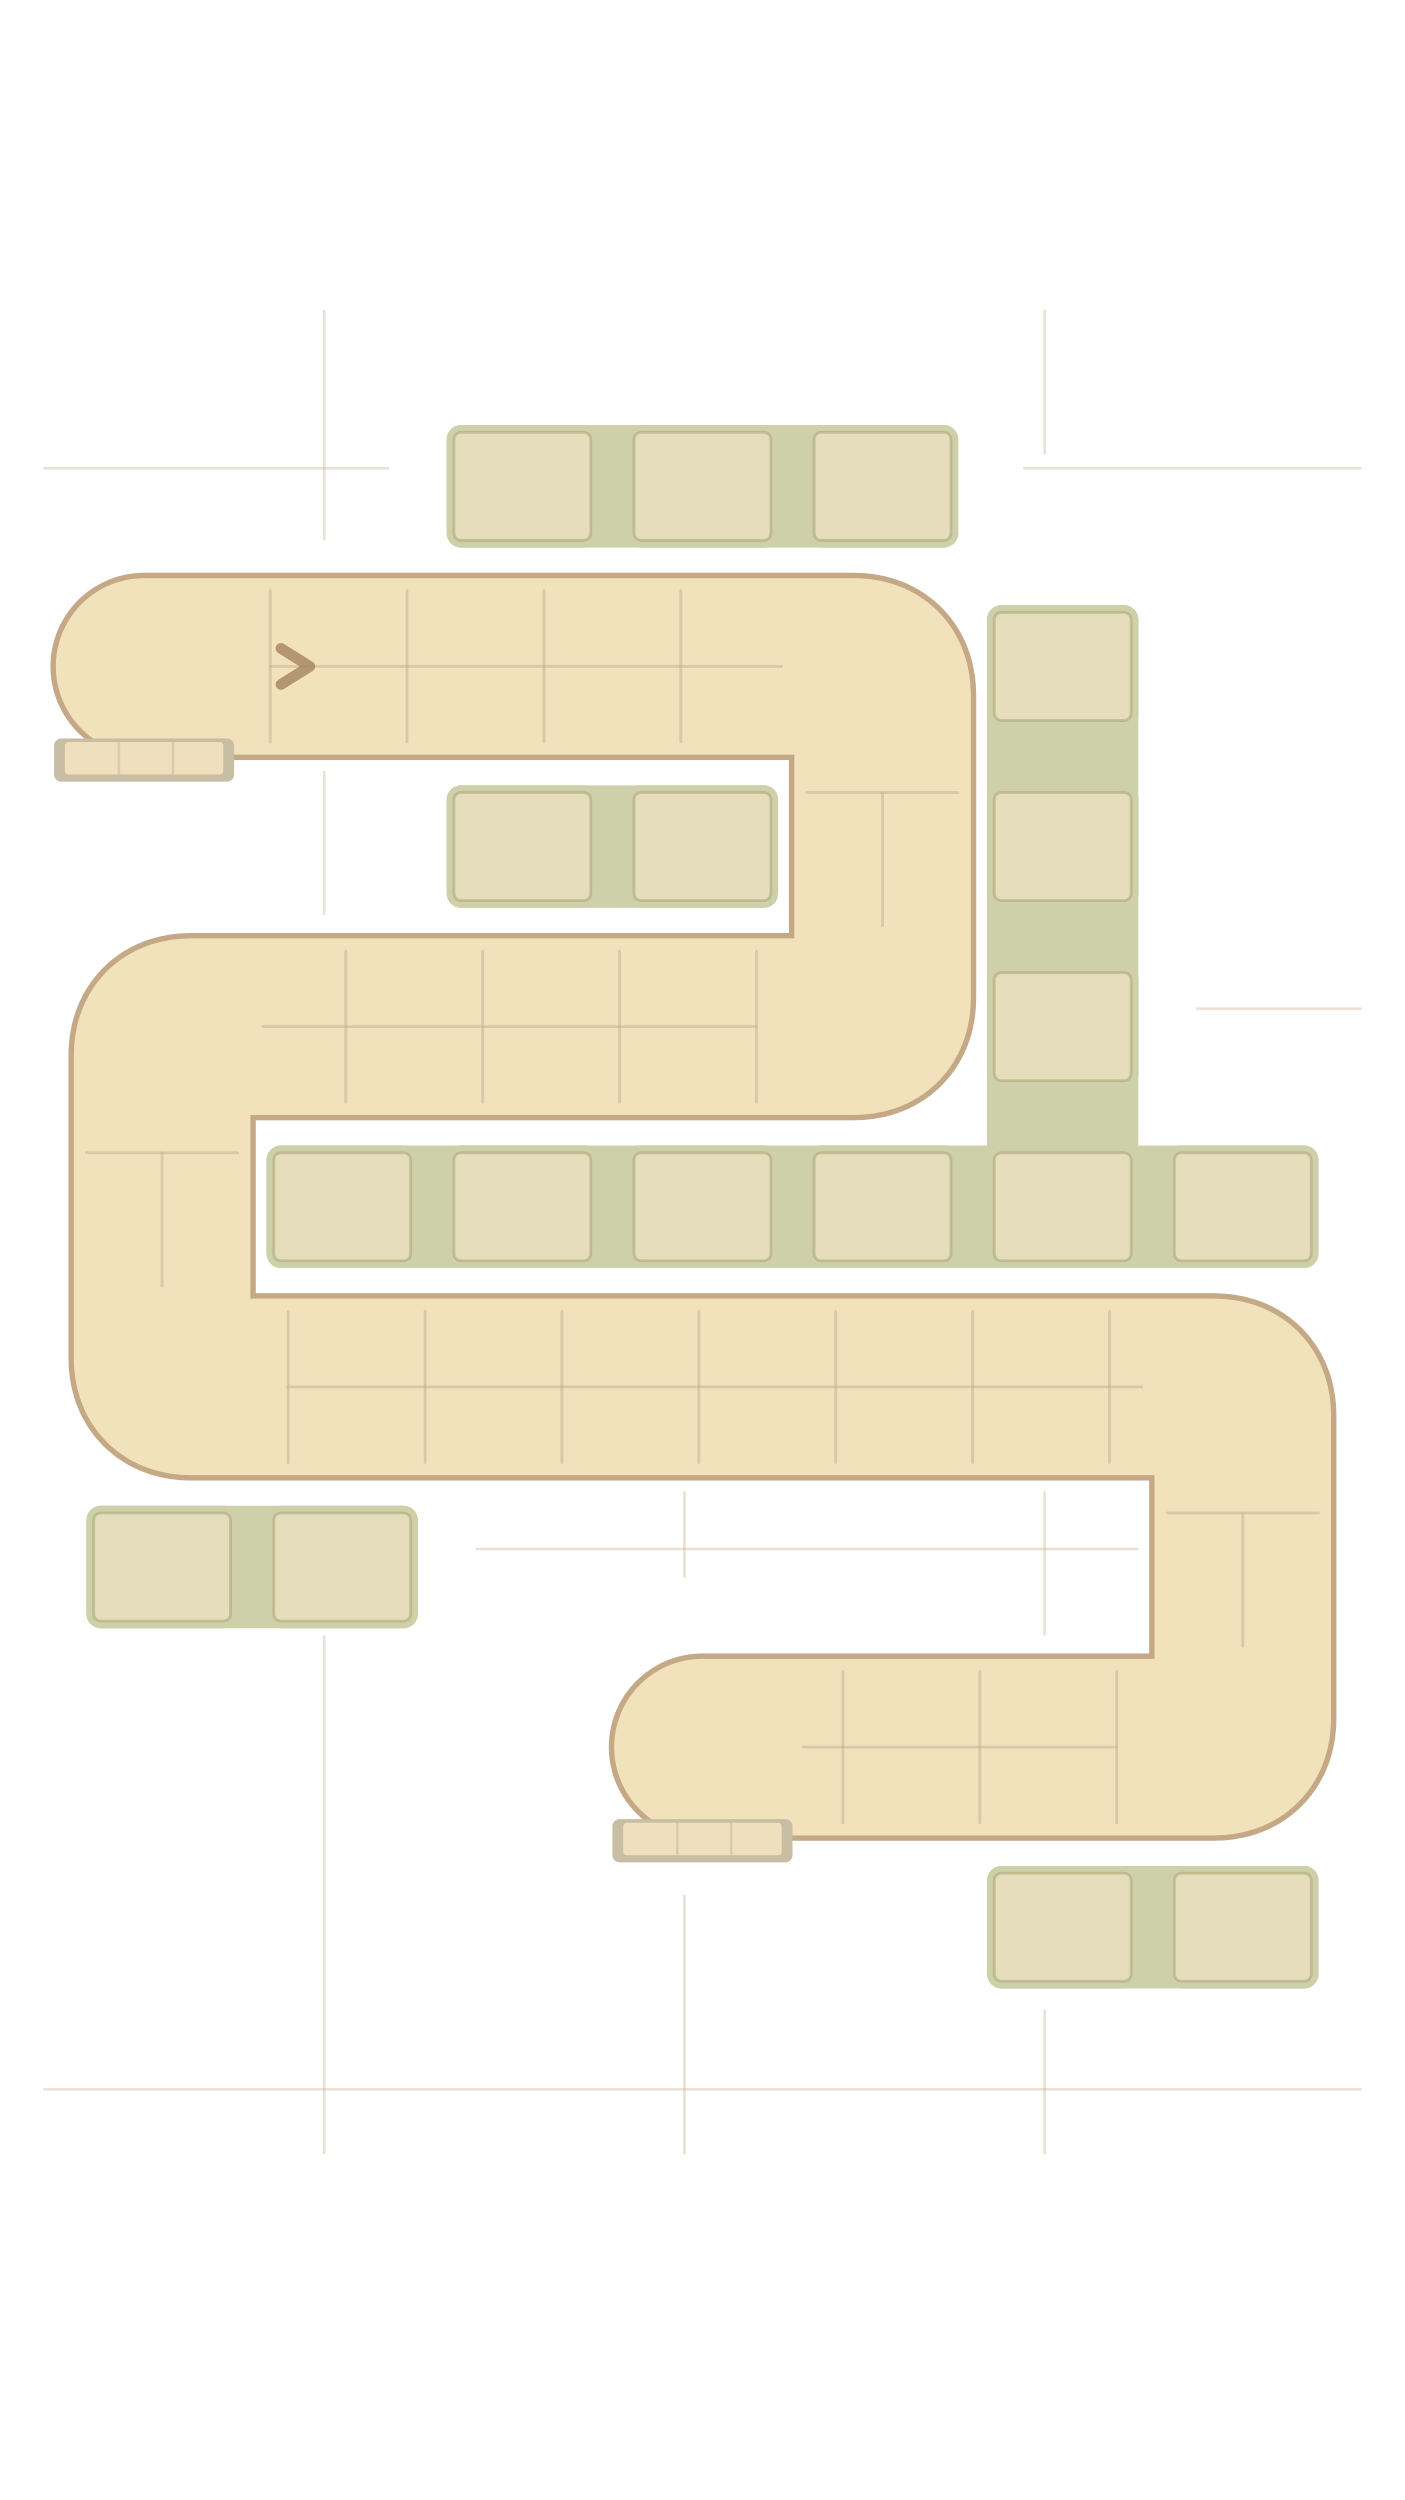
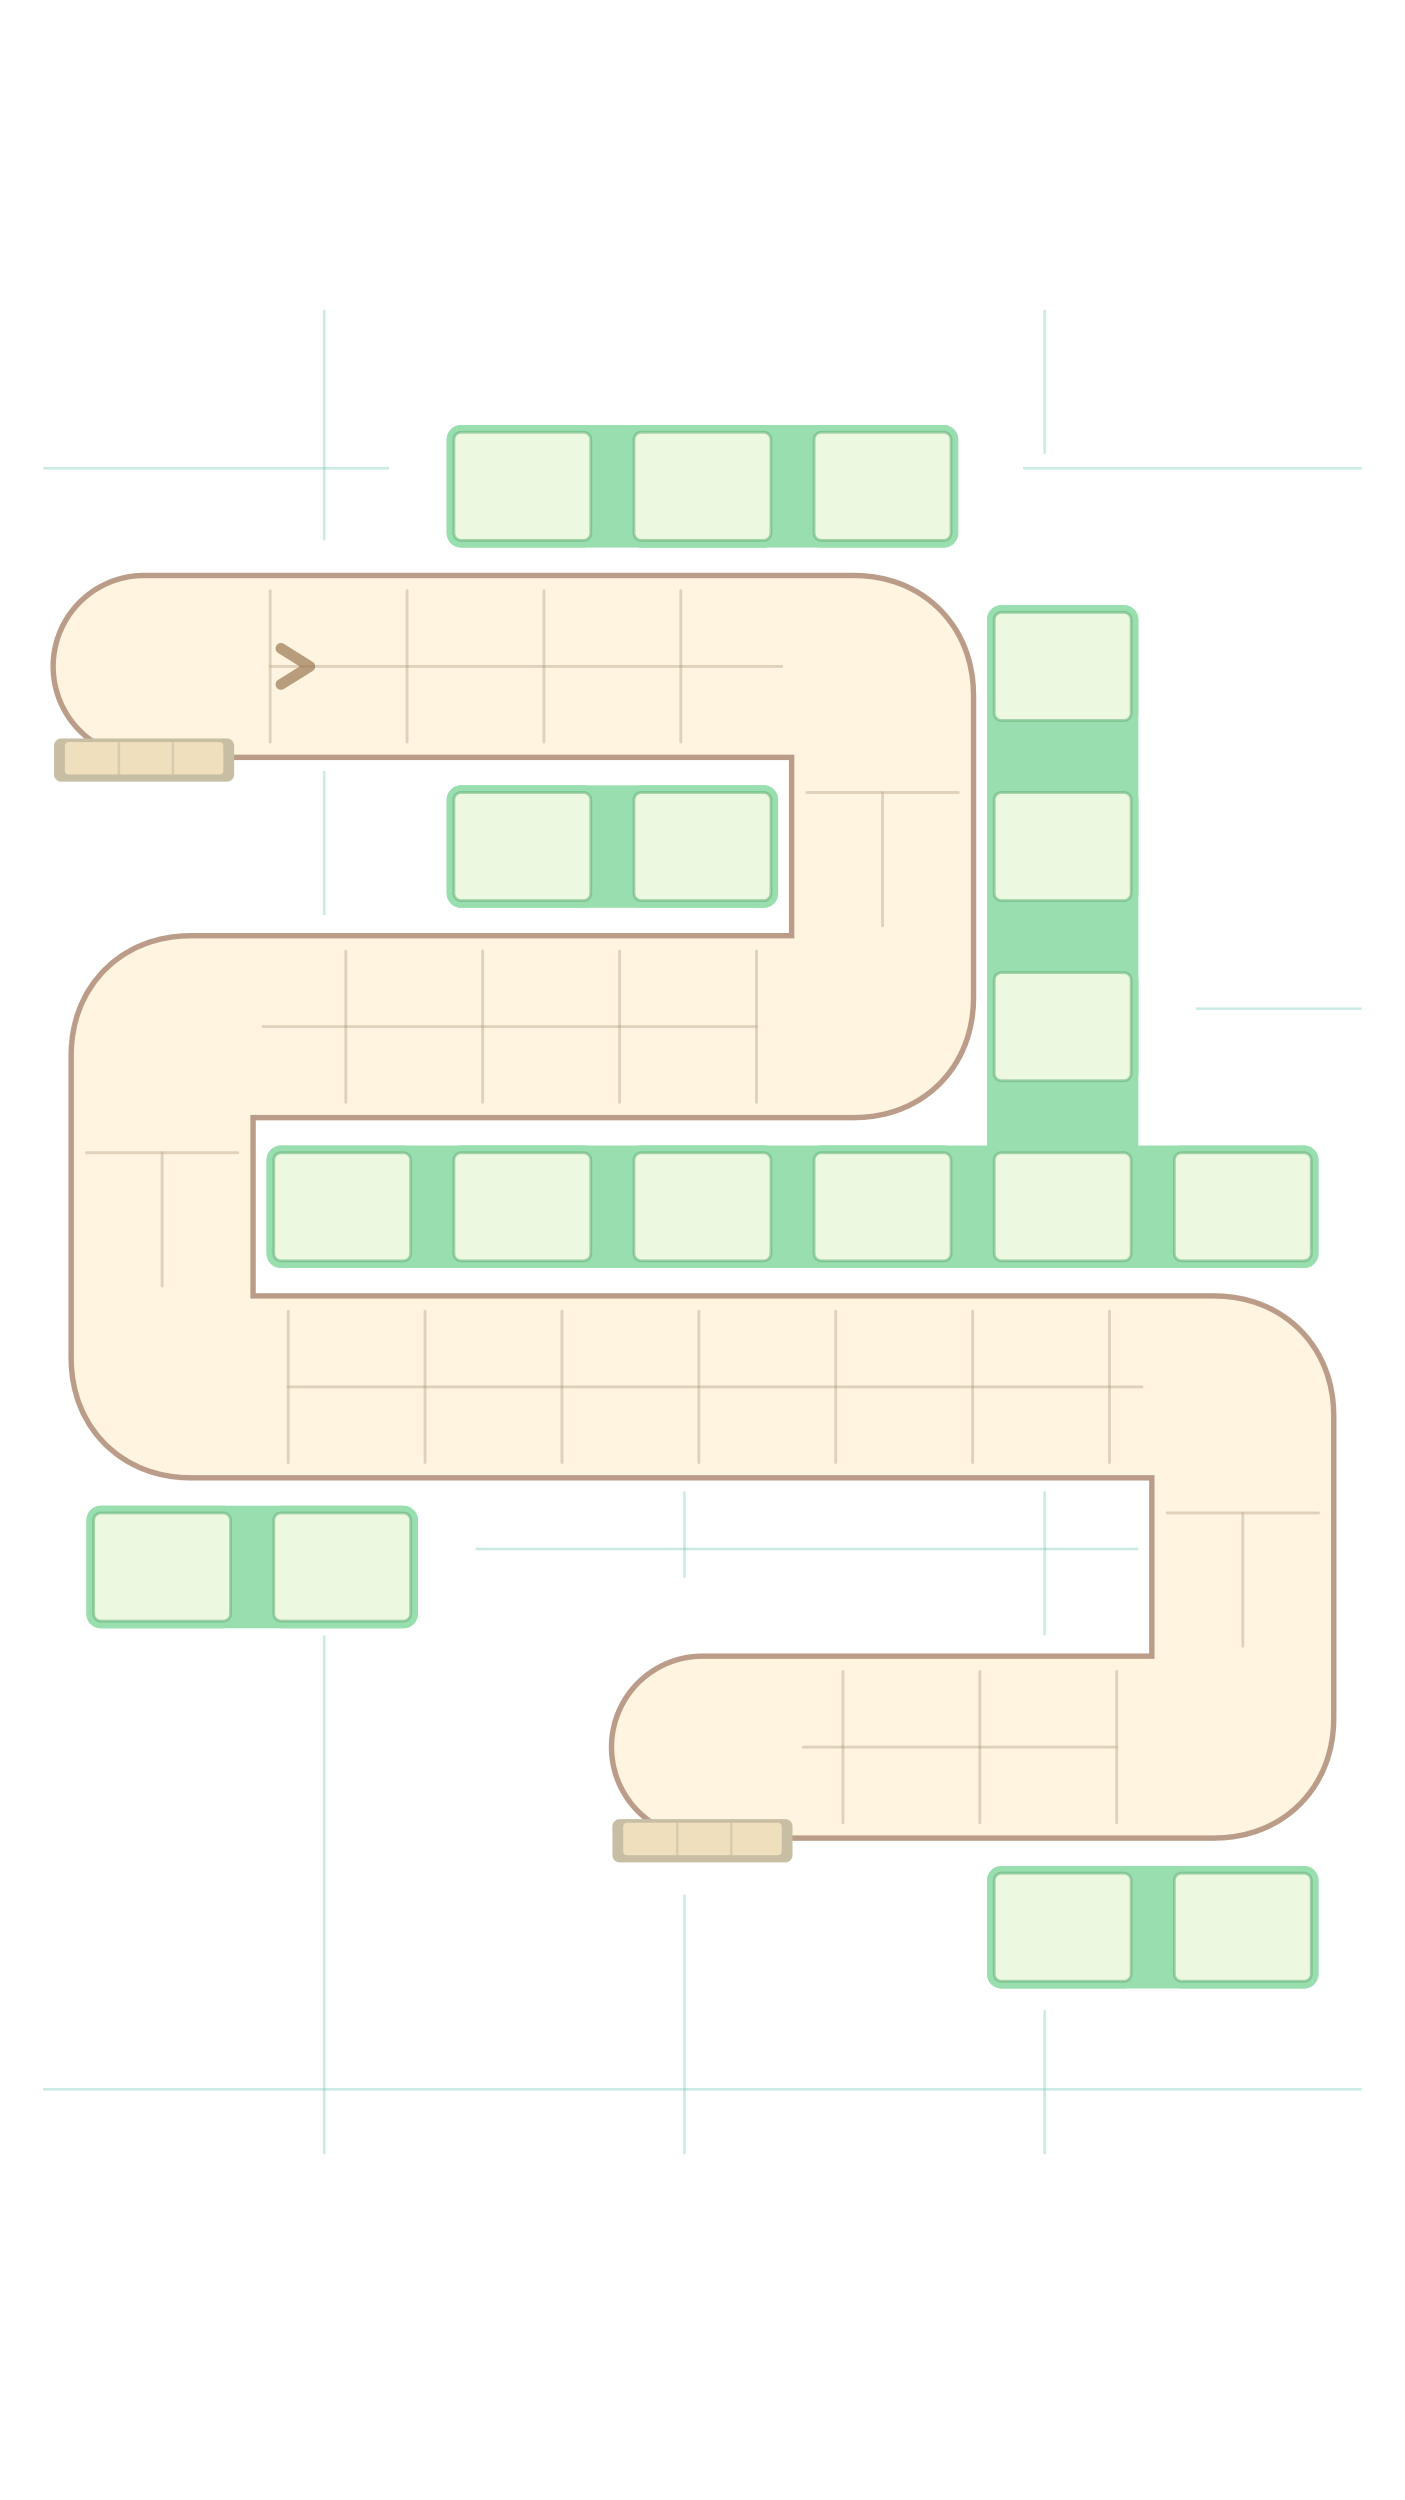
<svg xmlns="http://www.w3.org/2000/svg" width="780" height="1388" viewBox="0 0 390 694">
-   <path d="M12 130 L108 130 " fill="none" stroke="rgba(198,173,142,0.373)" stroke-width="0.7" stroke-linecap="butt" stroke-linejoin="miter" />
-   <path d="M284 130 L378 130 " fill="none" stroke="rgba(198,173,142,0.373)" stroke-width="0.7" stroke-linecap="butt" stroke-linejoin="miter" />
-   <path d="M332 280 L378 280 " fill="none" stroke="rgba(198,173,142,0.373)" stroke-width="0.7" stroke-linecap="butt" stroke-linejoin="miter" />
-   <path d="M132 430 L316 430 " fill="none" stroke="rgba(198,173,142,0.373)" stroke-width="0.7" stroke-linecap="butt" stroke-linejoin="miter" />
-   <path d="M12 580 L378 580 " fill="none" stroke="rgba(198,173,142,0.373)" stroke-width="0.7" stroke-linecap="butt" stroke-linejoin="miter" />
-   <path d="M90 86 L90 150 " fill="none" stroke="rgba(198,173,142,0.373)" stroke-width="0.7" stroke-linecap="butt" stroke-linejoin="miter" />
-   <path d="M90 214 L90 254 " fill="none" stroke="rgba(198,173,142,0.373)" stroke-width="0.7" stroke-linecap="butt" stroke-linejoin="miter" />
-   <path d="M90 454 L90 598 " fill="none" stroke="rgba(198,173,142,0.373)" stroke-width="0.7" stroke-linecap="butt" stroke-linejoin="miter" />
-   <path d="M190 414 L190 438 " fill="none" stroke="rgba(198,173,142,0.373)" stroke-width="0.7" stroke-linecap="butt" stroke-linejoin="miter" />
-   <path d="M190 526 L190 598 " fill="none" stroke="rgba(198,173,142,0.373)" stroke-width="0.7" stroke-linecap="butt" stroke-linejoin="miter" />
-   <path d="M290 86 L290 126 " fill="none" stroke="rgba(198,173,142,0.373)" stroke-width="0.7" stroke-linecap="butt" stroke-linejoin="miter" />
-   <path d="M290 414 L290 454 " fill="none" stroke="rgba(198,173,142,0.373)" stroke-width="0.7" stroke-linecap="butt" stroke-linejoin="miter" />
-   <path d="M290 558 L290 598 " fill="none" stroke="rgba(198,173,142,0.373)" stroke-width="0.7" stroke-linecap="butt" stroke-linejoin="miter" />
-   <path d="M40 185 L237 185 Q245 185 245 193 L245 277 Q245 285 237 285 L53 285 Q45 285 45 293 L45 377 Q45 385 53 385 L337 385 Q345 385 345 393 L345 477 Q345 485 337 485 L195 485 " fill="none" stroke="rgba(197,168,134,1)" stroke-width="52" stroke-linecap="round" stroke-linejoin="round" />
-   <path d="M40 185 L237 185 Q245 185 245 193 L245 277 Q245 285 237 285 L53 285 Q45 285 45 293 L45 377 Q45 385 53 385 L337 385 Q345 385 345 393 L345 477 Q345 485 337 485 L195 485 " fill="none" stroke="rgba(242,226,187,1)" stroke-width="49" stroke-linecap="round" stroke-linejoin="round" />
+   <path d="M12 130 L108 130 " fill="none" stroke="rgba(114,199,181,0.373)" stroke-width="0.7" stroke-linecap="butt" stroke-linejoin="miter" />
+   <path d="M284 130 L378 130 " fill="none" stroke="rgba(114,199,181,0.373)" stroke-width="0.7" stroke-linecap="butt" stroke-linejoin="miter" />
+   <path d="M332 280 L378 280 " fill="none" stroke="rgba(114,199,181,0.373)" stroke-width="0.7" stroke-linecap="butt" stroke-linejoin="miter" />
+   <path d="M132 430 L316 430 " fill="none" stroke="rgba(114,199,181,0.373)" stroke-width="0.7" stroke-linecap="butt" stroke-linejoin="miter" />
+   <path d="M12 580 L378 580 " fill="none" stroke="rgba(114,199,181,0.373)" stroke-width="0.7" stroke-linecap="butt" stroke-linejoin="miter" />
+   <path d="M90 86 L90 150 " fill="none" stroke="rgba(114,199,181,0.373)" stroke-width="0.7" stroke-linecap="butt" stroke-linejoin="miter" />
+   <path d="M90 214 L90 254 " fill="none" stroke="rgba(114,199,181,0.373)" stroke-width="0.7" stroke-linecap="butt" stroke-linejoin="miter" />
+   <path d="M90 454 L90 598 " fill="none" stroke="rgba(114,199,181,0.373)" stroke-width="0.7" stroke-linecap="butt" stroke-linejoin="miter" />
+   <path d="M190 414 L190 438 " fill="none" stroke="rgba(114,199,181,0.373)" stroke-width="0.7" stroke-linecap="butt" stroke-linejoin="miter" />
+   <path d="M190 526 L190 598 " fill="none" stroke="rgba(114,199,181,0.373)" stroke-width="0.7" stroke-linecap="butt" stroke-linejoin="miter" />
+   <path d="M290 86 L290 126 " fill="none" stroke="rgba(114,199,181,0.373)" stroke-width="0.7" stroke-linecap="butt" stroke-linejoin="miter" />
+   <path d="M290 414 L290 454 " fill="none" stroke="rgba(114,199,181,0.373)" stroke-width="0.7" stroke-linecap="butt" stroke-linejoin="miter" />
+   <path d="M290 558 L290 598 " fill="none" stroke="rgba(114,199,181,0.373)" stroke-width="0.7" stroke-linecap="butt" stroke-linejoin="miter" />
+   <path d="M40 185 L237 185 Q245 185 245 193 L245 277 Q245 285 237 285 L53 285 Q45 285 45 293 L45 377 Q45 385 53 385 L337 385 Q345 385 345 393 L345 477 Q345 485 337 485 L195 485 " fill="none" stroke="rgba(186,156,136,1)" stroke-width="52" stroke-linecap="round" stroke-linejoin="round" />
+   <path d="M40 185 L237 185 Q245 185 245 193 L245 277 Q245 285 237 285 L53 285 Q45 285 45 293 L45 377 Q45 385 53 385 L337 385 Q345 385 345 393 L345 477 Q345 485 337 485 L195 485 " fill="none" stroke="rgba(255,244,223,1)" stroke-width="49" stroke-linecap="round" stroke-linejoin="round" />
  <path d="M75 206 L75 164 " fill="none" stroke="rgba(196,181,155,0.549)" stroke-width="0.8" stroke-linecap="round" stroke-linejoin="round" />
  <path d="M75 185 L113 185 " fill="none" stroke="rgba(196,181,155,0.549)" stroke-width="0.8" stroke-linecap="round" stroke-linejoin="round" />
  <path d="M113 206 L113 164 " fill="none" stroke="rgba(196,181,155,0.549)" stroke-width="0.8" stroke-linecap="round" stroke-linejoin="round" />
  <path d="M113 185 L151 185 " fill="none" stroke="rgba(196,181,155,0.549)" stroke-width="0.8" stroke-linecap="round" stroke-linejoin="round" />
  <path d="M151 206 L151 164 " fill="none" stroke="rgba(196,181,155,0.549)" stroke-width="0.8" stroke-linecap="round" stroke-linejoin="round" />
  <path d="M151 185 L189 185 " fill="none" stroke="rgba(196,181,155,0.549)" stroke-width="0.8" stroke-linecap="round" stroke-linejoin="round" />
  <path d="M189 206 L189 164 " fill="none" stroke="rgba(196,181,155,0.549)" stroke-width="0.8" stroke-linecap="round" stroke-linejoin="round" />
  <path d="M189 185 L217 185 " fill="none" stroke="rgba(196,181,155,0.549)" stroke-width="0.8" stroke-linecap="round" stroke-linejoin="round" />
  <path d="M224 220 L266 220 " fill="none" stroke="rgba(196,181,155,0.549)" stroke-width="0.8" stroke-linecap="round" stroke-linejoin="round" />
  <path d="M245 220 L245 257 " fill="none" stroke="rgba(196,181,155,0.549)" stroke-width="0.8" stroke-linecap="round" stroke-linejoin="round" />
  <path d="M210 264 L210 306 " fill="none" stroke="rgba(196,181,155,0.549)" stroke-width="0.8" stroke-linecap="round" stroke-linejoin="round" />
  <path d="M210 285 L172 285 " fill="none" stroke="rgba(196,181,155,0.549)" stroke-width="0.8" stroke-linecap="round" stroke-linejoin="round" />
  <path d="M172 264 L172 306 " fill="none" stroke="rgba(196,181,155,0.549)" stroke-width="0.8" stroke-linecap="round" stroke-linejoin="round" />
  <path d="M172 285 L134 285 " fill="none" stroke="rgba(196,181,155,0.549)" stroke-width="0.8" stroke-linecap="round" stroke-linejoin="round" />
  <path d="M134 264 L134 306 " fill="none" stroke="rgba(196,181,155,0.549)" stroke-width="0.8" stroke-linecap="round" stroke-linejoin="round" />
  <path d="M134 285 L96 285 " fill="none" stroke="rgba(196,181,155,0.549)" stroke-width="0.8" stroke-linecap="round" stroke-linejoin="round" />
  <path d="M96 264 L96 306 " fill="none" stroke="rgba(196,181,155,0.549)" stroke-width="0.8" stroke-linecap="round" stroke-linejoin="round" />
  <path d="M96 285 L73 285 " fill="none" stroke="rgba(196,181,155,0.549)" stroke-width="0.8" stroke-linecap="round" stroke-linejoin="round" />
  <path d="M24 320 L66 320 " fill="none" stroke="rgba(196,181,155,0.549)" stroke-width="0.8" stroke-linecap="round" stroke-linejoin="round" />
  <path d="M45 320 L45 357 " fill="none" stroke="rgba(196,181,155,0.549)" stroke-width="0.8" stroke-linecap="round" stroke-linejoin="round" />
  <path d="M80 406 L80 364 " fill="none" stroke="rgba(196,181,155,0.549)" stroke-width="0.8" stroke-linecap="round" stroke-linejoin="round" />
  <path d="M80 385 L118 385 " fill="none" stroke="rgba(196,181,155,0.549)" stroke-width="0.8" stroke-linecap="round" stroke-linejoin="round" />
  <path d="M118 406 L118 364 " fill="none" stroke="rgba(196,181,155,0.549)" stroke-width="0.8" stroke-linecap="round" stroke-linejoin="round" />
  <path d="M118 385 L156 385 " fill="none" stroke="rgba(196,181,155,0.549)" stroke-width="0.8" stroke-linecap="round" stroke-linejoin="round" />
  <path d="M156 406 L156 364 " fill="none" stroke="rgba(196,181,155,0.549)" stroke-width="0.8" stroke-linecap="round" stroke-linejoin="round" />
  <path d="M156 385 L194 385 " fill="none" stroke="rgba(196,181,155,0.549)" stroke-width="0.8" stroke-linecap="round" stroke-linejoin="round" />
  <path d="M194 406 L194 364 " fill="none" stroke="rgba(196,181,155,0.549)" stroke-width="0.8" stroke-linecap="round" stroke-linejoin="round" />
  <path d="M194 385 L232 385 " fill="none" stroke="rgba(196,181,155,0.549)" stroke-width="0.8" stroke-linecap="round" stroke-linejoin="round" />
  <path d="M232 406 L232 364 " fill="none" stroke="rgba(196,181,155,0.549)" stroke-width="0.8" stroke-linecap="round" stroke-linejoin="round" />
  <path d="M232 385 L270 385 " fill="none" stroke="rgba(196,181,155,0.549)" stroke-width="0.8" stroke-linecap="round" stroke-linejoin="round" />
  <path d="M270 406 L270 364 " fill="none" stroke="rgba(196,181,155,0.549)" stroke-width="0.8" stroke-linecap="round" stroke-linejoin="round" />
  <path d="M270 385 L308 385 " fill="none" stroke="rgba(196,181,155,0.549)" stroke-width="0.8" stroke-linecap="round" stroke-linejoin="round" />
  <path d="M308 406 L308 364 " fill="none" stroke="rgba(196,181,155,0.549)" stroke-width="0.8" stroke-linecap="round" stroke-linejoin="round" />
  <path d="M308 385 L317 385 " fill="none" stroke="rgba(196,181,155,0.549)" stroke-width="0.8" stroke-linecap="round" stroke-linejoin="round" />
  <path d="M324 420 L366 420 " fill="none" stroke="rgba(196,181,155,0.549)" stroke-width="0.8" stroke-linecap="round" stroke-linejoin="round" />
  <path d="M345 420 L345 457 " fill="none" stroke="rgba(196,181,155,0.549)" stroke-width="0.8" stroke-linecap="round" stroke-linejoin="round" />
  <path d="M310 464 L310 506 " fill="none" stroke="rgba(196,181,155,0.549)" stroke-width="0.8" stroke-linecap="round" stroke-linejoin="round" />
  <path d="M310 485 L272 485 " fill="none" stroke="rgba(196,181,155,0.549)" stroke-width="0.8" stroke-linecap="round" stroke-linejoin="round" />
  <path d="M272 464 L272 506 " fill="none" stroke="rgba(196,181,155,0.549)" stroke-width="0.8" stroke-linecap="round" stroke-linejoin="round" />
  <path d="M272 485 L234 485 " fill="none" stroke="rgba(196,181,155,0.549)" stroke-width="0.8" stroke-linecap="round" stroke-linejoin="round" />
  <path d="M234 464 L234 506 " fill="none" stroke="rgba(196,181,155,0.549)" stroke-width="0.8" stroke-linecap="round" stroke-linejoin="round" />
  <path d="M234 485 L223 485 " fill="none" stroke="rgba(196,181,155,0.549)" stroke-width="0.8" stroke-linecap="round" stroke-linejoin="round" />
-   <rect x="274" y="168" width="42" height="84" rx="4" fill="rgba(206,208,169,1)" stroke="none" stroke-width="0.8" stroke-linecap="round" stroke-linejoin="round" />
-   <rect x="124" y="218" width="92" height="34" rx="4" fill="rgba(206,208,169,1)" stroke="none" stroke-width="0.8" stroke-linecap="round" stroke-linejoin="round" />
-   <rect x="174" y="118" width="92" height="34" rx="4" fill="rgba(206,208,169,1)" stroke="none" stroke-width="0.8" stroke-linecap="round" stroke-linejoin="round" />
-   <rect x="124" y="118" width="92" height="34" rx="4" fill="rgba(206,208,169,1)" stroke="none" stroke-width="0.8" stroke-linecap="round" stroke-linejoin="round" />
-   <rect x="274" y="218" width="42" height="84" rx="4" fill="rgba(206,208,169,1)" stroke="none" stroke-width="0.8" stroke-linecap="round" stroke-linejoin="round" />
-   <rect x="274" y="268" width="42" height="84" rx="4" fill="rgba(206,208,169,1)" stroke="none" stroke-width="0.8" stroke-linecap="round" stroke-linejoin="round" />
-   <rect x="74" y="318" width="92" height="34" rx="4" fill="rgba(206,208,169,1)" stroke="none" stroke-width="0.8" stroke-linecap="round" stroke-linejoin="round" />
-   <rect x="124" y="318" width="92" height="34" rx="4" fill="rgba(206,208,169,1)" stroke="none" stroke-width="0.8" stroke-linecap="round" stroke-linejoin="round" />
-   <rect x="174" y="318" width="92" height="34" rx="4" fill="rgba(206,208,169,1)" stroke="none" stroke-width="0.8" stroke-linecap="round" stroke-linejoin="round" />
-   <rect x="224" y="318" width="92" height="34" rx="4" fill="rgba(206,208,169,1)" stroke="none" stroke-width="0.8" stroke-linecap="round" stroke-linejoin="round" />
-   <rect x="24" y="418" width="92" height="34" rx="4" fill="rgba(206,208,169,1)" stroke="none" stroke-width="0.8" stroke-linecap="round" stroke-linejoin="round" />
-   <rect x="274" y="518" width="92" height="34" rx="4" fill="rgba(206,208,169,1)" stroke="none" stroke-width="0.8" stroke-linecap="round" stroke-linejoin="round" />
-   <rect x="274" y="318" width="92" height="34" rx="4" fill="rgba(206,208,169,1)" stroke="none" stroke-width="0.8" stroke-linecap="round" stroke-linejoin="round" />
-   <rect x="274" y="168" width="42" height="34" rx="4" fill="rgba(206,208,169,1)" stroke="none" stroke-width="0.8" stroke-linecap="round" stroke-linejoin="round" />
-   <rect x="124" y="218" width="42" height="34" rx="4" fill="rgba(206,208,169,1)" stroke="none" stroke-width="0.8" stroke-linecap="round" stroke-linejoin="round" />
-   <rect x="174" y="218" width="42" height="34" rx="4" fill="rgba(206,208,169,1)" stroke="none" stroke-width="0.8" stroke-linecap="round" stroke-linejoin="round" />
-   <rect x="174" y="118" width="42" height="34" rx="4" fill="rgba(206,208,169,1)" stroke="none" stroke-width="0.8" stroke-linecap="round" stroke-linejoin="round" />
-   <rect x="274" y="218" width="42" height="34" rx="4" fill="rgba(206,208,169,1)" stroke="none" stroke-width="0.8" stroke-linecap="round" stroke-linejoin="round" />
-   <rect x="274" y="268" width="42" height="34" rx="4" fill="rgba(206,208,169,1)" stroke="none" stroke-width="0.8" stroke-linecap="round" stroke-linejoin="round" />
-   <rect x="74" y="318" width="42" height="34" rx="4" fill="rgba(206,208,169,1)" stroke="none" stroke-width="0.8" stroke-linecap="round" stroke-linejoin="round" />
-   <rect x="124" y="318" width="42" height="34" rx="4" fill="rgba(206,208,169,1)" stroke="none" stroke-width="0.8" stroke-linecap="round" stroke-linejoin="round" />
-   <rect x="174" y="318" width="42" height="34" rx="4" fill="rgba(206,208,169,1)" stroke="none" stroke-width="0.8" stroke-linecap="round" stroke-linejoin="round" />
-   <rect x="224" y="318" width="42" height="34" rx="4" fill="rgba(206,208,169,1)" stroke="none" stroke-width="0.8" stroke-linecap="round" stroke-linejoin="round" />
-   <rect x="74" y="418" width="42" height="34" rx="4" fill="rgba(206,208,169,1)" stroke="none" stroke-width="0.8" stroke-linecap="round" stroke-linejoin="round" />
-   <rect x="24" y="418" width="42" height="34" rx="4" fill="rgba(206,208,169,1)" stroke="none" stroke-width="0.8" stroke-linecap="round" stroke-linejoin="round" />
-   <rect x="274" y="518" width="42" height="34" rx="4" fill="rgba(206,208,169,1)" stroke="none" stroke-width="0.8" stroke-linecap="round" stroke-linejoin="round" />
-   <rect x="274" y="318" width="42" height="34" rx="4" fill="rgba(206,208,169,1)" stroke="none" stroke-width="0.8" stroke-linecap="round" stroke-linejoin="round" />
-   <rect x="324" y="318" width="42" height="34" rx="4" fill="rgba(206,208,169,1)" stroke="none" stroke-width="0.8" stroke-linecap="round" stroke-linejoin="round" />
-   <rect x="324" y="518" width="42" height="34" rx="4" fill="rgba(206,208,169,1)" stroke="none" stroke-width="0.8" stroke-linecap="round" stroke-linejoin="round" />
-   <rect x="224" y="118" width="42" height="34" rx="4" fill="rgba(206,208,169,1)" stroke="none" stroke-width="0.8" stroke-linecap="round" stroke-linejoin="round" />
-   <rect x="124" y="118" width="42" height="34" rx="4" fill="rgba(206,208,169,1)" stroke="none" stroke-width="0.8" stroke-linecap="round" stroke-linejoin="round" />
-   <rect x="276" y="170" width="38" height="30" rx="2" fill="rgba(230,221,188,1)" stroke="none" stroke-width="0.8" stroke-linecap="round" stroke-linejoin="round" />
-   <rect x="276" y="170" width="38" height="30" rx="2" fill="none" stroke="rgba(166,161,111,0.49)" stroke-width="0.8" stroke-linecap="round" stroke-linejoin="round" />
-   <rect x="126" y="220" width="38" height="30" rx="2" fill="rgba(230,221,188,1)" stroke="none" stroke-width="0.8" stroke-linecap="round" stroke-linejoin="round" />
-   <rect x="126" y="220" width="38" height="30" rx="2" fill="none" stroke="rgba(166,161,111,0.49)" stroke-width="0.8" stroke-linecap="round" stroke-linejoin="round" />
-   <rect x="176" y="220" width="38" height="30" rx="2" fill="rgba(230,221,188,1)" stroke="none" stroke-width="0.8" stroke-linecap="round" stroke-linejoin="round" />
-   <rect x="176" y="220" width="38" height="30" rx="2" fill="none" stroke="rgba(166,161,111,0.49)" stroke-width="0.8" stroke-linecap="round" stroke-linejoin="round" />
-   <rect x="176" y="120" width="38" height="30" rx="2" fill="rgba(230,221,188,1)" stroke="none" stroke-width="0.8" stroke-linecap="round" stroke-linejoin="round" />
-   <rect x="176" y="120" width="38" height="30" rx="2" fill="none" stroke="rgba(166,161,111,0.49)" stroke-width="0.8" stroke-linecap="round" stroke-linejoin="round" />
-   <rect x="276" y="220" width="38" height="30" rx="2" fill="rgba(230,221,188,1)" stroke="none" stroke-width="0.8" stroke-linecap="round" stroke-linejoin="round" />
-   <rect x="276" y="220" width="38" height="30" rx="2" fill="none" stroke="rgba(166,161,111,0.49)" stroke-width="0.8" stroke-linecap="round" stroke-linejoin="round" />
-   <rect x="276" y="270" width="38" height="30" rx="2" fill="rgba(230,221,188,1)" stroke="none" stroke-width="0.8" stroke-linecap="round" stroke-linejoin="round" />
-   <rect x="276" y="270" width="38" height="30" rx="2" fill="none" stroke="rgba(166,161,111,0.49)" stroke-width="0.8" stroke-linecap="round" stroke-linejoin="round" />
-   <rect x="76" y="320" width="38" height="30" rx="2" fill="rgba(230,221,188,1)" stroke="none" stroke-width="0.8" stroke-linecap="round" stroke-linejoin="round" />
-   <rect x="76" y="320" width="38" height="30" rx="2" fill="none" stroke="rgba(166,161,111,0.49)" stroke-width="0.8" stroke-linecap="round" stroke-linejoin="round" />
-   <rect x="126" y="320" width="38" height="30" rx="2" fill="rgba(230,221,188,1)" stroke="none" stroke-width="0.8" stroke-linecap="round" stroke-linejoin="round" />
-   <rect x="126" y="320" width="38" height="30" rx="2" fill="none" stroke="rgba(166,161,111,0.49)" stroke-width="0.8" stroke-linecap="round" stroke-linejoin="round" />
-   <rect x="176" y="320" width="38" height="30" rx="2" fill="rgba(230,221,188,1)" stroke="none" stroke-width="0.8" stroke-linecap="round" stroke-linejoin="round" />
-   <rect x="176" y="320" width="38" height="30" rx="2" fill="none" stroke="rgba(166,161,111,0.49)" stroke-width="0.8" stroke-linecap="round" stroke-linejoin="round" />
-   <rect x="226" y="320" width="38" height="30" rx="2" fill="rgba(230,221,188,1)" stroke="none" stroke-width="0.8" stroke-linecap="round" stroke-linejoin="round" />
-   <rect x="226" y="320" width="38" height="30" rx="2" fill="none" stroke="rgba(166,161,111,0.49)" stroke-width="0.8" stroke-linecap="round" stroke-linejoin="round" />
-   <rect x="76" y="420" width="38" height="30" rx="2" fill="rgba(230,221,188,1)" stroke="none" stroke-width="0.8" stroke-linecap="round" stroke-linejoin="round" />
-   <rect x="76" y="420" width="38" height="30" rx="2" fill="none" stroke="rgba(166,161,111,0.49)" stroke-width="0.8" stroke-linecap="round" stroke-linejoin="round" />
-   <rect x="26" y="420" width="38" height="30" rx="2" fill="rgba(230,221,188,1)" stroke="none" stroke-width="0.8" stroke-linecap="round" stroke-linejoin="round" />
-   <rect x="26" y="420" width="38" height="30" rx="2" fill="none" stroke="rgba(166,161,111,0.49)" stroke-width="0.8" stroke-linecap="round" stroke-linejoin="round" />
-   <rect x="276" y="520" width="38" height="30" rx="2" fill="rgba(230,221,188,1)" stroke="none" stroke-width="0.8" stroke-linecap="round" stroke-linejoin="round" />
-   <rect x="276" y="520" width="38" height="30" rx="2" fill="none" stroke="rgba(166,161,111,0.49)" stroke-width="0.8" stroke-linecap="round" stroke-linejoin="round" />
-   <rect x="276" y="320" width="38" height="30" rx="2" fill="rgba(230,221,188,1)" stroke="none" stroke-width="0.8" stroke-linecap="round" stroke-linejoin="round" />
-   <rect x="276" y="320" width="38" height="30" rx="2" fill="none" stroke="rgba(166,161,111,0.49)" stroke-width="0.8" stroke-linecap="round" stroke-linejoin="round" />
-   <rect x="326" y="320" width="38" height="30" rx="2" fill="rgba(230,221,188,1)" stroke="none" stroke-width="0.8" stroke-linecap="round" stroke-linejoin="round" />
-   <rect x="326" y="320" width="38" height="30" rx="2" fill="none" stroke="rgba(166,161,111,0.49)" stroke-width="0.8" stroke-linecap="round" stroke-linejoin="round" />
-   <rect x="326" y="520" width="38" height="30" rx="2" fill="rgba(230,221,188,1)" stroke="none" stroke-width="0.8" stroke-linecap="round" stroke-linejoin="round" />
-   <rect x="326" y="520" width="38" height="30" rx="2" fill="none" stroke="rgba(166,161,111,0.49)" stroke-width="0.8" stroke-linecap="round" stroke-linejoin="round" />
-   <rect x="226" y="120" width="38" height="30" rx="2" fill="rgba(230,221,188,1)" stroke="none" stroke-width="0.8" stroke-linecap="round" stroke-linejoin="round" />
-   <rect x="226" y="120" width="38" height="30" rx="2" fill="none" stroke="rgba(166,161,111,0.49)" stroke-width="0.8" stroke-linecap="round" stroke-linejoin="round" />
-   <rect x="126" y="120" width="38" height="30" rx="2" fill="rgba(230,221,188,1)" stroke="none" stroke-width="0.8" stroke-linecap="round" stroke-linejoin="round" />
-   <rect x="126" y="120" width="38" height="30" rx="2" fill="none" stroke="rgba(166,161,111,0.49)" stroke-width="0.8" stroke-linecap="round" stroke-linejoin="round" />
+   <rect x="274" y="168" width="42" height="84" rx="4" fill="rgba(152,222,175,1)" stroke="none" stroke-width="0.8" stroke-linecap="round" stroke-linejoin="round" />
+   <rect x="124" y="218" width="92" height="34" rx="4" fill="rgba(152,222,175,1)" stroke="none" stroke-width="0.8" stroke-linecap="round" stroke-linejoin="round" />
+   <rect x="174" y="118" width="92" height="34" rx="4" fill="rgba(152,222,175,1)" stroke="none" stroke-width="0.8" stroke-linecap="round" stroke-linejoin="round" />
+   <rect x="124" y="118" width="92" height="34" rx="4" fill="rgba(152,222,175,1)" stroke="none" stroke-width="0.8" stroke-linecap="round" stroke-linejoin="round" />
+   <rect x="274" y="218" width="42" height="84" rx="4" fill="rgba(152,222,175,1)" stroke="none" stroke-width="0.8" stroke-linecap="round" stroke-linejoin="round" />
+   <rect x="274" y="268" width="42" height="84" rx="4" fill="rgba(152,222,175,1)" stroke="none" stroke-width="0.8" stroke-linecap="round" stroke-linejoin="round" />
+   <rect x="74" y="318" width="92" height="34" rx="4" fill="rgba(152,222,175,1)" stroke="none" stroke-width="0.8" stroke-linecap="round" stroke-linejoin="round" />
+   <rect x="124" y="318" width="92" height="34" rx="4" fill="rgba(152,222,175,1)" stroke="none" stroke-width="0.8" stroke-linecap="round" stroke-linejoin="round" />
+   <rect x="174" y="318" width="92" height="34" rx="4" fill="rgba(152,222,175,1)" stroke="none" stroke-width="0.8" stroke-linecap="round" stroke-linejoin="round" />
+   <rect x="224" y="318" width="92" height="34" rx="4" fill="rgba(152,222,175,1)" stroke="none" stroke-width="0.8" stroke-linecap="round" stroke-linejoin="round" />
+   <rect x="24" y="418" width="92" height="34" rx="4" fill="rgba(152,222,175,1)" stroke="none" stroke-width="0.8" stroke-linecap="round" stroke-linejoin="round" />
+   <rect x="274" y="518" width="92" height="34" rx="4" fill="rgba(152,222,175,1)" stroke="none" stroke-width="0.8" stroke-linecap="round" stroke-linejoin="round" />
+   <rect x="274" y="318" width="92" height="34" rx="4" fill="rgba(152,222,175,1)" stroke="none" stroke-width="0.8" stroke-linecap="round" stroke-linejoin="round" />
+   <rect x="274" y="168" width="42" height="34" rx="4" fill="rgba(152,222,175,1)" stroke="none" stroke-width="0.8" stroke-linecap="round" stroke-linejoin="round" />
+   <rect x="124" y="218" width="42" height="34" rx="4" fill="rgba(152,222,175,1)" stroke="none" stroke-width="0.8" stroke-linecap="round" stroke-linejoin="round" />
+   <rect x="174" y="218" width="42" height="34" rx="4" fill="rgba(152,222,175,1)" stroke="none" stroke-width="0.8" stroke-linecap="round" stroke-linejoin="round" />
+   <rect x="174" y="118" width="42" height="34" rx="4" fill="rgba(152,222,175,1)" stroke="none" stroke-width="0.8" stroke-linecap="round" stroke-linejoin="round" />
+   <rect x="274" y="218" width="42" height="34" rx="4" fill="rgba(152,222,175,1)" stroke="none" stroke-width="0.8" stroke-linecap="round" stroke-linejoin="round" />
+   <rect x="274" y="268" width="42" height="34" rx="4" fill="rgba(152,222,175,1)" stroke="none" stroke-width="0.8" stroke-linecap="round" stroke-linejoin="round" />
+   <rect x="74" y="318" width="42" height="34" rx="4" fill="rgba(152,222,175,1)" stroke="none" stroke-width="0.8" stroke-linecap="round" stroke-linejoin="round" />
+   <rect x="124" y="318" width="42" height="34" rx="4" fill="rgba(152,222,175,1)" stroke="none" stroke-width="0.8" stroke-linecap="round" stroke-linejoin="round" />
+   <rect x="174" y="318" width="42" height="34" rx="4" fill="rgba(152,222,175,1)" stroke="none" stroke-width="0.8" stroke-linecap="round" stroke-linejoin="round" />
+   <rect x="224" y="318" width="42" height="34" rx="4" fill="rgba(152,222,175,1)" stroke="none" stroke-width="0.8" stroke-linecap="round" stroke-linejoin="round" />
+   <rect x="74" y="418" width="42" height="34" rx="4" fill="rgba(152,222,175,1)" stroke="none" stroke-width="0.8" stroke-linecap="round" stroke-linejoin="round" />
+   <rect x="24" y="418" width="42" height="34" rx="4" fill="rgba(152,222,175,1)" stroke="none" stroke-width="0.8" stroke-linecap="round" stroke-linejoin="round" />
+   <rect x="274" y="518" width="42" height="34" rx="4" fill="rgba(152,222,175,1)" stroke="none" stroke-width="0.8" stroke-linecap="round" stroke-linejoin="round" />
+   <rect x="274" y="318" width="42" height="34" rx="4" fill="rgba(152,222,175,1)" stroke="none" stroke-width="0.8" stroke-linecap="round" stroke-linejoin="round" />
+   <rect x="324" y="318" width="42" height="34" rx="4" fill="rgba(152,222,175,1)" stroke="none" stroke-width="0.8" stroke-linecap="round" stroke-linejoin="round" />
+   <rect x="324" y="518" width="42" height="34" rx="4" fill="rgba(152,222,175,1)" stroke="none" stroke-width="0.8" stroke-linecap="round" stroke-linejoin="round" />
+   <rect x="224" y="118" width="42" height="34" rx="4" fill="rgba(152,222,175,1)" stroke="none" stroke-width="0.8" stroke-linecap="round" stroke-linejoin="round" />
+   <rect x="124" y="118" width="42" height="34" rx="4" fill="rgba(152,222,175,1)" stroke="none" stroke-width="0.8" stroke-linecap="round" stroke-linejoin="round" />
+   <rect x="276" y="170" width="38" height="30" rx="2" fill="rgba(236,248,223,1)" stroke="none" stroke-width="0.8" stroke-linecap="round" stroke-linejoin="round" />
+   <rect x="276" y="170" width="38" height="30" rx="2" fill="none" stroke="rgba(92,171,113,0.49)" stroke-width="0.8" stroke-linecap="round" stroke-linejoin="round" />
+   <rect x="126" y="220" width="38" height="30" rx="2" fill="rgba(236,248,223,1)" stroke="none" stroke-width="0.8" stroke-linecap="round" stroke-linejoin="round" />
+   <rect x="126" y="220" width="38" height="30" rx="2" fill="none" stroke="rgba(92,171,113,0.49)" stroke-width="0.8" stroke-linecap="round" stroke-linejoin="round" />
+   <rect x="176" y="220" width="38" height="30" rx="2" fill="rgba(236,248,223,1)" stroke="none" stroke-width="0.8" stroke-linecap="round" stroke-linejoin="round" />
+   <rect x="176" y="220" width="38" height="30" rx="2" fill="none" stroke="rgba(92,171,113,0.49)" stroke-width="0.8" stroke-linecap="round" stroke-linejoin="round" />
+   <rect x="176" y="120" width="38" height="30" rx="2" fill="rgba(236,248,223,1)" stroke="none" stroke-width="0.8" stroke-linecap="round" stroke-linejoin="round" />
+   <rect x="176" y="120" width="38" height="30" rx="2" fill="none" stroke="rgba(92,171,113,0.49)" stroke-width="0.8" stroke-linecap="round" stroke-linejoin="round" />
+   <rect x="276" y="220" width="38" height="30" rx="2" fill="rgba(236,248,223,1)" stroke="none" stroke-width="0.8" stroke-linecap="round" stroke-linejoin="round" />
+   <rect x="276" y="220" width="38" height="30" rx="2" fill="none" stroke="rgba(92,171,113,0.49)" stroke-width="0.8" stroke-linecap="round" stroke-linejoin="round" />
+   <rect x="276" y="270" width="38" height="30" rx="2" fill="rgba(236,248,223,1)" stroke="none" stroke-width="0.8" stroke-linecap="round" stroke-linejoin="round" />
+   <rect x="276" y="270" width="38" height="30" rx="2" fill="none" stroke="rgba(92,171,113,0.49)" stroke-width="0.8" stroke-linecap="round" stroke-linejoin="round" />
+   <rect x="76" y="320" width="38" height="30" rx="2" fill="rgba(236,248,223,1)" stroke="none" stroke-width="0.8" stroke-linecap="round" stroke-linejoin="round" />
+   <rect x="76" y="320" width="38" height="30" rx="2" fill="none" stroke="rgba(92,171,113,0.49)" stroke-width="0.8" stroke-linecap="round" stroke-linejoin="round" />
+   <rect x="126" y="320" width="38" height="30" rx="2" fill="rgba(236,248,223,1)" stroke="none" stroke-width="0.8" stroke-linecap="round" stroke-linejoin="round" />
+   <rect x="126" y="320" width="38" height="30" rx="2" fill="none" stroke="rgba(92,171,113,0.49)" stroke-width="0.8" stroke-linecap="round" stroke-linejoin="round" />
+   <rect x="176" y="320" width="38" height="30" rx="2" fill="rgba(236,248,223,1)" stroke="none" stroke-width="0.8" stroke-linecap="round" stroke-linejoin="round" />
+   <rect x="176" y="320" width="38" height="30" rx="2" fill="none" stroke="rgba(92,171,113,0.49)" stroke-width="0.8" stroke-linecap="round" stroke-linejoin="round" />
+   <rect x="226" y="320" width="38" height="30" rx="2" fill="rgba(236,248,223,1)" stroke="none" stroke-width="0.8" stroke-linecap="round" stroke-linejoin="round" />
+   <rect x="226" y="320" width="38" height="30" rx="2" fill="none" stroke="rgba(92,171,113,0.49)" stroke-width="0.8" stroke-linecap="round" stroke-linejoin="round" />
+   <rect x="76" y="420" width="38" height="30" rx="2" fill="rgba(236,248,223,1)" stroke="none" stroke-width="0.8" stroke-linecap="round" stroke-linejoin="round" />
+   <rect x="76" y="420" width="38" height="30" rx="2" fill="none" stroke="rgba(92,171,113,0.49)" stroke-width="0.8" stroke-linecap="round" stroke-linejoin="round" />
+   <rect x="26" y="420" width="38" height="30" rx="2" fill="rgba(236,248,223,1)" stroke="none" stroke-width="0.8" stroke-linecap="round" stroke-linejoin="round" />
+   <rect x="26" y="420" width="38" height="30" rx="2" fill="none" stroke="rgba(92,171,113,0.49)" stroke-width="0.8" stroke-linecap="round" stroke-linejoin="round" />
+   <rect x="276" y="520" width="38" height="30" rx="2" fill="rgba(236,248,223,1)" stroke="none" stroke-width="0.8" stroke-linecap="round" stroke-linejoin="round" />
+   <rect x="276" y="520" width="38" height="30" rx="2" fill="none" stroke="rgba(92,171,113,0.49)" stroke-width="0.8" stroke-linecap="round" stroke-linejoin="round" />
+   <rect x="276" y="320" width="38" height="30" rx="2" fill="rgba(236,248,223,1)" stroke="none" stroke-width="0.8" stroke-linecap="round" stroke-linejoin="round" />
+   <rect x="276" y="320" width="38" height="30" rx="2" fill="none" stroke="rgba(92,171,113,0.49)" stroke-width="0.8" stroke-linecap="round" stroke-linejoin="round" />
+   <rect x="326" y="320" width="38" height="30" rx="2" fill="rgba(236,248,223,1)" stroke="none" stroke-width="0.8" stroke-linecap="round" stroke-linejoin="round" />
+   <rect x="326" y="320" width="38" height="30" rx="2" fill="none" stroke="rgba(92,171,113,0.49)" stroke-width="0.8" stroke-linecap="round" stroke-linejoin="round" />
+   <rect x="326" y="520" width="38" height="30" rx="2" fill="rgba(236,248,223,1)" stroke="none" stroke-width="0.8" stroke-linecap="round" stroke-linejoin="round" />
+   <rect x="326" y="520" width="38" height="30" rx="2" fill="none" stroke="rgba(92,171,113,0.49)" stroke-width="0.8" stroke-linecap="round" stroke-linejoin="round" />
+   <rect x="226" y="120" width="38" height="30" rx="2" fill="rgba(236,248,223,1)" stroke="none" stroke-width="0.8" stroke-linecap="round" stroke-linejoin="round" />
+   <rect x="226" y="120" width="38" height="30" rx="2" fill="none" stroke="rgba(92,171,113,0.49)" stroke-width="0.8" stroke-linecap="round" stroke-linejoin="round" />
+   <rect x="126" y="120" width="38" height="30" rx="2" fill="rgba(236,248,223,1)" stroke="none" stroke-width="0.8" stroke-linecap="round" stroke-linejoin="round" />
+   <rect x="126" y="120" width="38" height="30" rx="2" fill="none" stroke="rgba(92,171,113,0.49)" stroke-width="0.8" stroke-linecap="round" stroke-linejoin="round" />
  <rect x="15" y="205" width="50" height="12" rx="2" fill="rgba(199,190,163,1)" stroke="none" stroke-width="0.8" stroke-linecap="round" stroke-linejoin="round" />
  <rect x="18" y="206" width="44" height="9" rx="1" fill="rgba(240,223,189,1)" stroke="none" stroke-width="0.8" stroke-linecap="round" stroke-linejoin="round" />
  <path d="M33 206 L33 215 " fill="none" stroke="rgba(199,190,163,0.588)" stroke-width="0.7" stroke-linecap="round" stroke-linejoin="round" />
  <path d="M48 206 L48 215 " fill="none" stroke="rgba(199,190,163,0.588)" stroke-width="0.7" stroke-linecap="round" stroke-linejoin="round" />
  <rect x="170" y="505" width="50" height="12" rx="2" fill="rgba(199,190,163,1)" stroke="none" stroke-width="0.7" stroke-linecap="round" stroke-linejoin="round" />
  <rect x="173" y="506" width="44" height="9" rx="1" fill="rgba(240,223,189,1)" stroke="none" stroke-width="0.7" stroke-linecap="round" stroke-linejoin="round" />
  <path d="M188 506 L188 515 " fill="none" stroke="rgba(199,190,163,0.588)" stroke-width="0.7" stroke-linecap="round" stroke-linejoin="round" />
  <path d="M203 506 L203 515 " fill="none" stroke="rgba(199,190,163,0.588)" stroke-width="0.7" stroke-linecap="round" stroke-linejoin="round" />
  <path d="M78 190 L86 185 L78 180 " fill="none" stroke="rgba(155,121,84,0.706)" stroke-width="3" stroke-linecap="round" stroke-linejoin="round" />
</svg>
